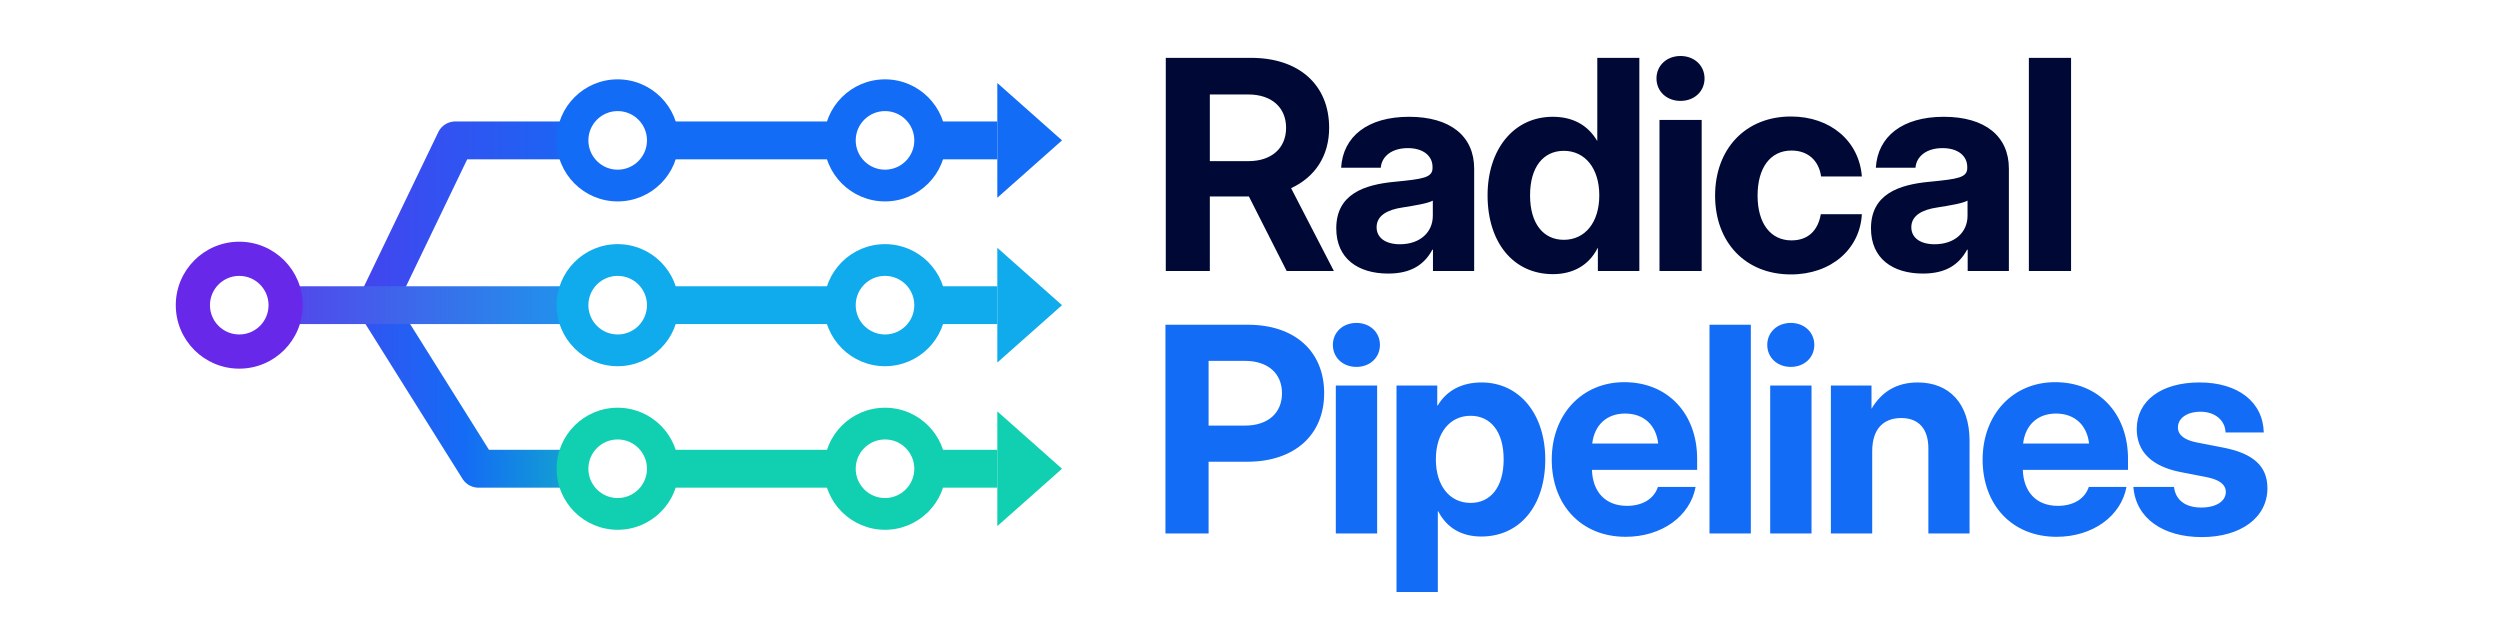
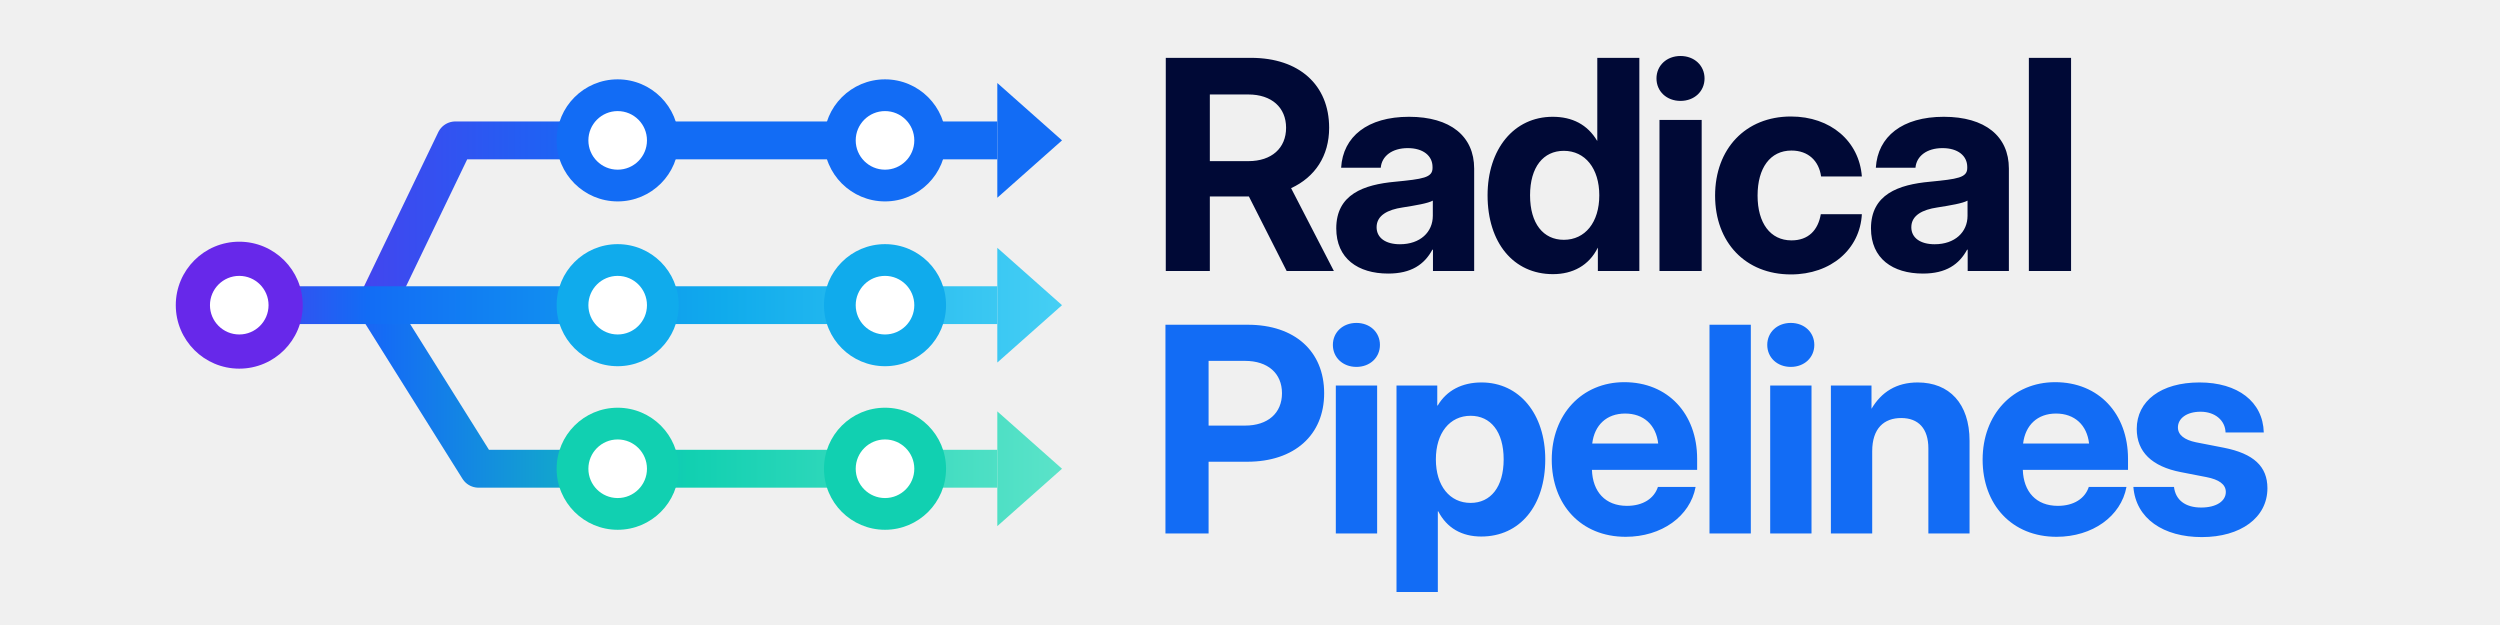
<svg xmlns="http://www.w3.org/2000/svg" width="2048" height="512" viewBox="0 0 2048 512" version="1.1" id="svg29">
  <defs id="defs10">
    <linearGradient id="gTop" x1="140" y1="110" x2="870" y2="110" gradientUnits="userSpaceOnUse">
      <stop offset="0" stop-color="#6728EA" id="stop1" />
      <stop offset="0.50" stop-color="#126CF5" id="stop2" />
      <stop offset="1" stop-color="#126CF5" id="stop3" />
    </linearGradient>
    <linearGradient id="gMid" x1="140" y1="250" x2="870" y2="250" gradientUnits="userSpaceOnUse">
      <stop offset="0" stop-color="#6728EA" id="stop4" />
-       <stop offset="0.55" stop-color="#10ABEC" id="stop5" />
-       <stop offset="1" stop-color="#10ABEC" id="stop6" />
+       <stop offset="0.22" stop-color="#126CF5" id="stop4a" />
+       <stop offset="0.62" stop-color="#10ABEC" id="stop5" />
+       <stop offset="1" stop-color="#45CFF4" id="stop6" />
    </linearGradient>
    <linearGradient id="gLow" x1="140" y1="385" x2="870" y2="385" gradientUnits="userSpaceOnUse">
      <stop offset="0" stop-color="#6728EA" id="stop7" />
-       <stop offset="0.33" stop-color="#146CF5" id="stop8" />
-       <stop offset="0.55" stop-color="#11D0B1" id="stop9" />
-       <stop offset="1" stop-color="#11D0B1" id="stop10" />
+       <stop offset="0.24" stop-color="#146CF5" id="stop8" />
+       <stop offset="0.58" stop-color="#11D0B1" id="stop9" />
+       <stop offset="1" stop-color="#5BE3C9" id="stop10" />
    </linearGradient>
  </defs>
-   <path id="rect10" style="fill:#ffffff" d="M 0,0 H 2048 V 512 H 0 Z" />
  <g fill="none" stroke-width="31" stroke-linecap="butt" stroke-linejoin="round" id="g12">
    <path d="M308 250 L373 115 H817" stroke="url(#gTop)" id="path10" />
    <path d="M308 250 L392 384 H817" stroke="url(#gLow)" id="path11" />
    <path d="M196 250 H817" stroke="url(#gMid)" id="path12" />
  </g>
  <g fill="url(#gTop)" id="g13">
    <path d="M817 68 L870 115 L817 162 Z" id="path13" />
  </g>
  <g fill="url(#gMid)" id="g14">
    <path d="M817 203 L870 250 L817 297 Z" id="path14" />
  </g>
  <g fill="url(#gLow)" id="g15">
    <path d="M817 337 L870 384 L817 431 Z" id="path15" />
  </g>
  <g id="g28">
    <path id="circle15" style="fill:#6728ea" d="m 248,250 a 52,52 0 0 1 -52,52 52,52 0 0 1 -52,-52 52,52 0 0 1 52,-52 52,52 0 0 1 52,52 z" />
    <path id="circle16" style="fill:#ffffff" d="m 220,250 a 24,24 0 0 1 -24,24 24,24 0 0 1 -24,-24 24,24 0 0 1 24,-24 24,24 0 0 1 24,24 z" />
    <path id="circle17" style="fill:#126cf5" d="m 556,115 a 50,50 0 0 1 -50,50 50,50 0 0 1 -50,-50 50,50 0 0 1 50,-50 50,50 0 0 1 50,50 z" />
    <path id="circle18" style="fill:#ffffff" d="m 530,115 a 24,24 0 0 1 -24,24 24,24 0 0 1 -24,-24 24,24 0 0 1 24,-24 24,24 0 0 1 24,24 z" />
    <path id="circle19" style="fill:#10abec" d="m 556,250 a 50,50 0 0 1 -50,50 50,50 0 0 1 -50,-50 50,50 0 0 1 50,-50 50,50 0 0 1 50,50 z" />
    <path id="circle20" style="fill:#ffffff" d="m 530,250 a 24,24 0 0 1 -24,24 24,24 0 0 1 -24,-24 24,24 0 0 1 24,-24 24,24 0 0 1 24,24 z" />
    <path id="circle21" style="fill:#11d0b1" d="m 556,384 a 50,50 0 0 1 -50,50 50,50 0 0 1 -50,-50 50,50 0 0 1 50,-50 50,50 0 0 1 50,50 z" />
    <path id="circle22" style="fill:#ffffff" d="m 530,384 a 24,24 0 0 1 -24,24 24,24 0 0 1 -24,-24 24,24 0 0 1 24,-24 24,24 0 0 1 24,24 z" />
    <path id="circle23" style="fill:#126cf5" d="m 775,115 a 50,50 0 0 1 -50,50 50,50 0 0 1 -50,-50 50,50 0 0 1 50,-50 50,50 0 0 1 50,50 z" />
    <path id="circle24" style="fill:#ffffff" d="m 749,115 a 24,24 0 0 1 -24,24 24,24 0 0 1 -24,-24 24,24 0 0 1 24,-24 24,24 0 0 1 24,24 z" />
    <path id="circle25" style="fill:#10abec" d="m 775,250 a 50,50 0 0 1 -50,50 50,50 0 0 1 -50,-50 50,50 0 0 1 50,-50 50,50 0 0 1 50,50 z" />
    <path id="circle26" style="fill:#ffffff" d="m 749,250 a 24,24 0 0 1 -24,24 24,24 0 0 1 -24,-24 24,24 0 0 1 24,-24 24,24 0 0 1 24,24 z" />
    <path id="circle27" style="fill:#11d0b1" d="m 775,384 a 50,50 0 0 1 -50,50 50,50 0 0 1 -50,-50 50,50 0 0 1 50,-50 50,50 0 0 1 50,50 z" />
    <path id="circle28" style="fill:#ffffff" d="m 749,384 a 24,24 0 0 1 -24,24 24,24 0 0 1 -24,-24 24,24 0 0 1 24,-24 24,24 0 0 1 24,24 z" />
  </g>
  <g font-family="Inter Display" font-weight="700" letter-spacing="-8" id="g29">
    <path d="m 955.008,222 h 36.094 v -61.055 h 31.641 c 0.117,0 0.234,0 0.351,0 L 1054.031,222 h 38.672 l -35.039,-67.852 c 19.57,-9.023 31.172,-26.367 31.172,-49.453 0,-35.156 -24.609,-57.305 -63.984,-57.305 h -69.844 z m 36.094,-90 V 77.391 h 31.523 c 19.102,0 30.938,10.664 30.938,27.305 0,16.641 -11.836,27.305 -30.82,27.305 z m 146.102,92.109 c 18.984,0 29.648,-7.5 36.211,-19.57 h 0.469 V 222 h 33.75 v -83.906 c 0,-26.484 -19.453,-42.422 -53.32,-42.422 -33.984,0 -54.141,16.172 -55.664,41.719 h 32.461 c 0.82,-9.492 9.258,-16.055 22.148,-16.055 12.656,0 20.273,6.328 20.273,15.469 v 0.82 c 0,7.969 -7.969,9.023 -30.586,11.25 -25.781,2.344 -48.281,10.312 -48.281,38.203 0,24.727 17.812,37.031 42.539,37.031 z m 9.609,-24.023 c -11.602,0 -19.102,-5.156 -19.102,-13.945 0,-9.844 9.375,-14.414 21.211,-16.172 11.133,-1.758 20.859,-3.398 24.844,-5.625 v 12.422 c 0,13.359 -10.312,23.32 -26.953,23.32 z m 125.359,24.492 c 16.289,0 29.531,-7.148 36.68,-21.562 h 0.117 V 222 h 33.984 V 47.391 H 1308.5 v 67.969 h -0.117 C 1300.414,102 1287.992,95.672 1271.938,95.672 c -31.641,0 -53.32,26.367 -53.32,64.336 0,38.789 21.211,64.57 53.555,64.57 z m 8.906,-28.125 c -16.758,0 -27.656,-13.242 -27.656,-36.445 0,-23.203 10.898,-36.445 27.656,-36.445 17.461,0 29.062,14.414 29.062,36.445 0,22.148 -11.601,36.445 -29.062,36.445 z M 1359.445,222 h 34.57 V 98.25 h -34.57 z m 17.227,-139.336 c 11.367,0 19.688,-7.852 19.688,-18.398 0,-10.547 -8.32,-18.398 -19.688,-18.398 -11.367,0 -19.688,7.852 -19.688,18.398 0,10.547 8.32,18.398 19.688,18.398 z m 90.438,142.148 c 32.93,0 56.602,-20.742 58.125,-49.336 h -33.633 c -2.227,13.008 -10.078,21.445 -24.023,21.445 -17.344,0 -27.773,-14.18 -27.773,-36.68 0,-22.617 10.312,-36.914 27.773,-36.914 13.828,0 22.5,8.555 24.258,21.211 h 33.398 c -2.227,-28.828 -25.547,-49.102 -58.125,-49.102 -37.148,0 -62.109,26.484 -62.109,64.805 0,38.32 24.844,64.57 62.109,64.57 z m 108.133,-0.703 c 18.984,0 29.648,-7.5 36.211,-19.57 h 0.469 V 222 h 33.75 v -83.906 c 0,-26.484 -19.453,-42.422 -53.32,-42.422 -33.984,0 -54.141,16.172 -55.664,41.719 h 32.461 c 0.82,-9.492 9.258,-16.055 22.148,-16.055 12.656,0 20.273,6.328 20.273,15.469 v 0.82 c 0,7.969 -7.969,9.023 -30.586,11.25 -25.781,2.344 -48.281,10.312 -48.281,38.203 0,24.727 17.812,37.031 42.539,37.031 z m 9.609,-24.023 c -11.602,0 -19.102,-5.156 -19.102,-13.945 0,-9.844 9.375,-14.414 21.211,-16.172 11.133,-1.758 20.859,-3.398 24.844,-5.625 v 12.422 c 0,13.359 -10.312,23.32 -26.953,23.32 z M 1696.617,47.391 h -34.57 V 222 h 34.57 z" id="text28" style="font-size:240px;fill:#000936" aria-label="Radical" />
    <path d="m 954.737,437 h 35.342 v -58.75 h 31.67 c 38.44,0 62.996,-21.687 62.996,-56.111 0,-34.424 -24.097,-56.111 -62.537,-56.111 h -67.471 z m 35.342,-88.354 v -53.013 h 29.834 c 18.704,0 30.293,10.212 30.293,26.506 0,16.294 -11.589,26.506 -30.293,26.506 z M 1094.3,437 h 33.85 V 315.828 h -33.85 z m 16.868,-136.433 c 11.13,0 19.277,-7.688 19.277,-18.015 0,-10.327 -8.147,-18.015 -19.277,-18.015 -11.13,0 -19.277,7.688 -19.277,18.015 0,10.327 8.147,18.015 19.277,18.015 z m 32.85,184.397 h 33.85 v -66.094 h 0.344 c 7,13.655 19.277,20.654 35.227,20.654 31.67,0 52.439,-25.244 52.439,-63.225 0,-37.178 -21.228,-62.996 -52.209,-62.996 -15.72,0 -28.457,6.311 -35.916,18.933 h -0.344 v -16.409 h -33.391 z m 60.701,-72.979 c -17.097,0 -28.457,-13.999 -28.457,-35.686 0,-21.572 11.36,-35.686 28.457,-35.686 16.409,0 27.08,12.966 27.08,35.686 0,22.72 -10.671,35.686 -27.08,35.686 z m 127.056,27.769 c 29.375,0 52.783,-16.753 57.258,-40.85 h -30.867 c -3.098,9.409 -12.163,15.491 -25.359,15.491 -17.786,0 -28.113,-11.589 -28.686,-29.49 h 86.174 v -9.065 c 0,-36.948 -23.982,-62.766 -59.668,-62.766 -34.768,0 -59.438,26.506 -59.438,63.455 0,36.833 23.867,63.225 60.586,63.225 z m -27.424,-76.421 c 1.836,-15.146 11.819,-24.556 26.965,-24.556 15.261,0 25.359,9.409 27.08,24.556 z m 129.925,-97.305 h -33.85 V 437 h 33.85 z M 1450.142,437 h 33.85 V 315.828 h -33.85 z m 16.868,-136.433 c 11.13,0 19.277,-7.688 19.277,-18.015 0,-10.327 -8.147,-18.015 -19.277,-18.015 -11.13,0 -19.277,7.688 -19.277,18.015 0,10.327 8.147,18.015 19.277,18.015 z m 66.7,69.077 c 0,-18.818 9.753,-27.195 23.752,-27.195 14.114,0 22.261,8.606 22.261,24.9 V 437 h 33.735 v -75.847 c 0,-30.637 -16.638,-47.849 -42.456,-47.849 -17.442,0 -29.719,7.803 -37.866,21.572 v -19.048 h -33.276 V 437 h 33.85 z m 151.038,70.11 c 29.375,0 52.783,-16.753 57.258,-40.85 h -30.867 c -3.098,9.409 -12.163,15.491 -25.359,15.491 -17.786,0 -28.113,-11.589 -28.686,-29.49 h 86.174 v -9.065 c 0,-36.948 -23.982,-62.766 -59.668,-62.766 -34.768,0 -59.438,26.506 -59.438,63.455 0,36.833 23.867,63.225 60.586,63.225 z m -27.424,-76.421 c 1.836,-15.146 11.819,-24.556 26.965,-24.556 15.261,0 25.359,9.409 27.08,24.556 z m 146.448,76.65 c 31.67,0 53.701,-15.835 53.701,-40.046 0,-17.786 -11.245,-28.342 -35.686,-33.162 l -22.949,-4.475 c -9.294,-1.951 -14.688,-5.967 -14.688,-12.163 0,-7.229 7,-12.852 18.589,-12.852 11.934,0 20.195,7.229 20.425,16.982 h 31.326 c -0.689,-25.244 -21.343,-40.964 -52.669,-40.964 -31.555,0 -51.406,15.146 -51.406,38.096 0,18.818 12.507,30.752 36.03,35.342 l 21.228,4.131 c 9.868,1.951 15.72,5.737 15.72,12.163 0,7.458 -7.688,12.737 -20.195,12.737 -13.196,0 -20.999,-6.311 -22.261,-16.868 h -33.276 c 2.066,26.047 24.671,41.079 56.111,41.079 z" id="text29" style="font-size:235px;fill:#126cf5" aria-label="Pipelines" />
  </g>
</svg>
